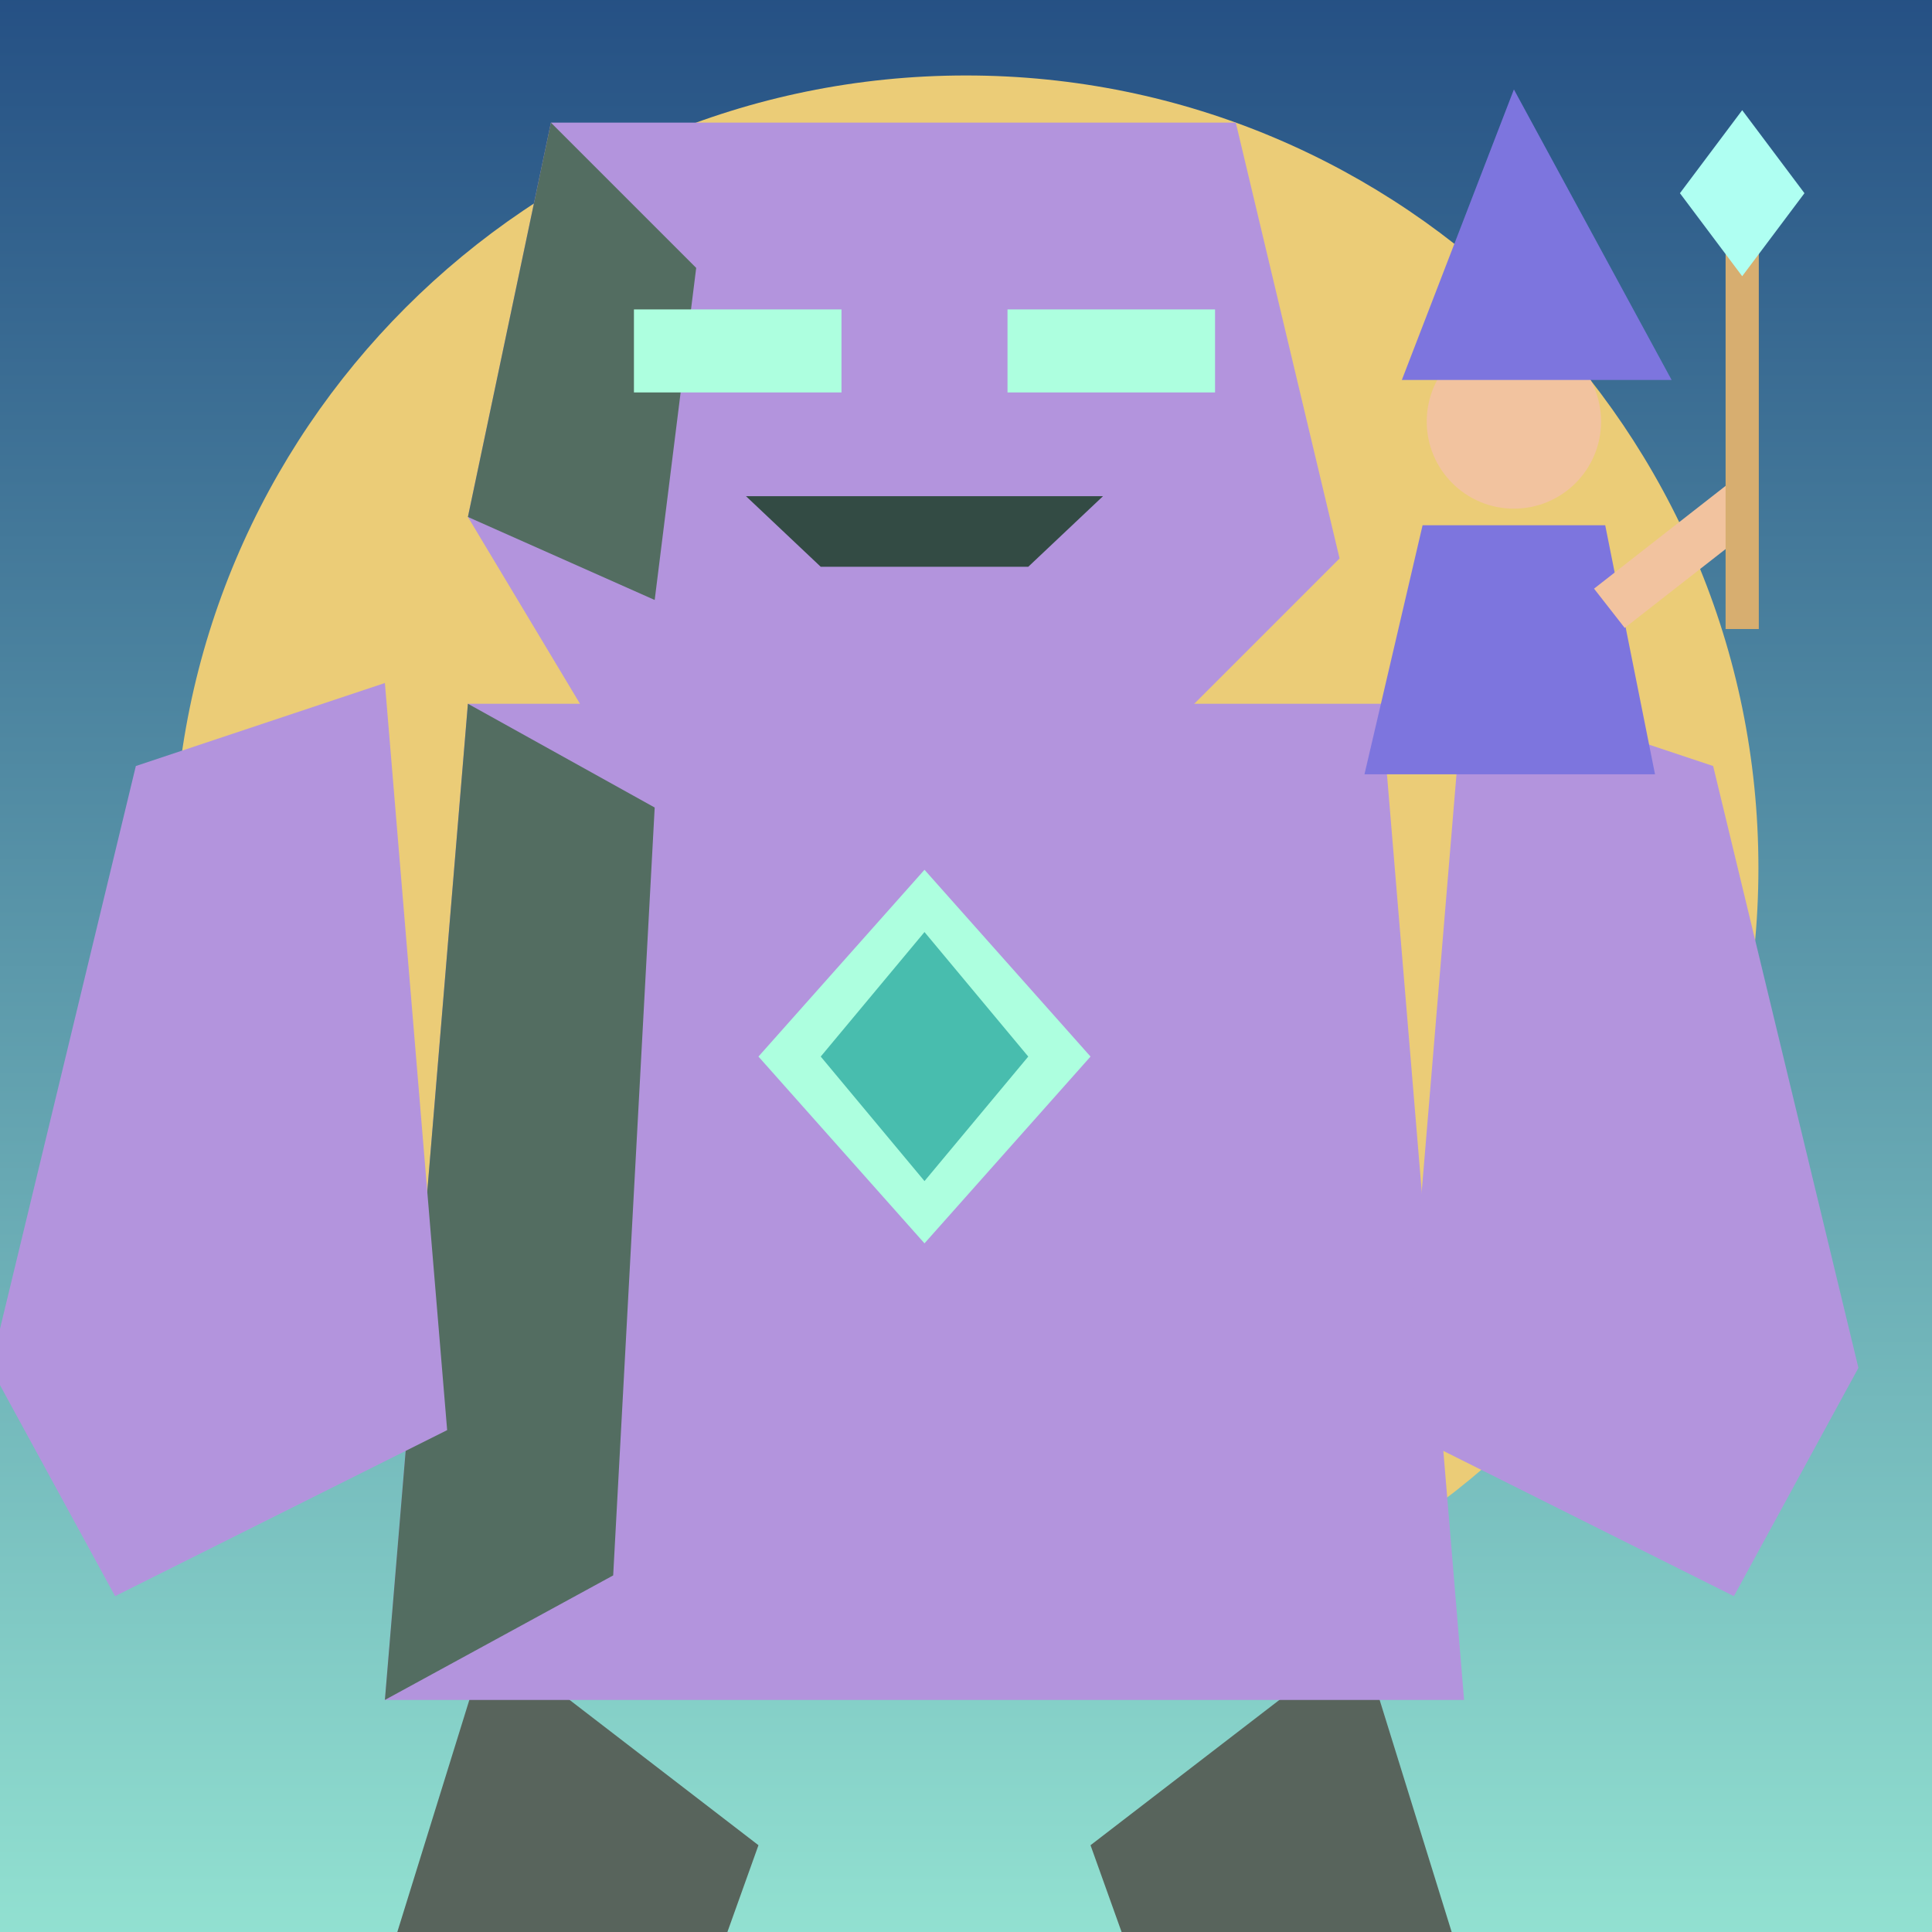
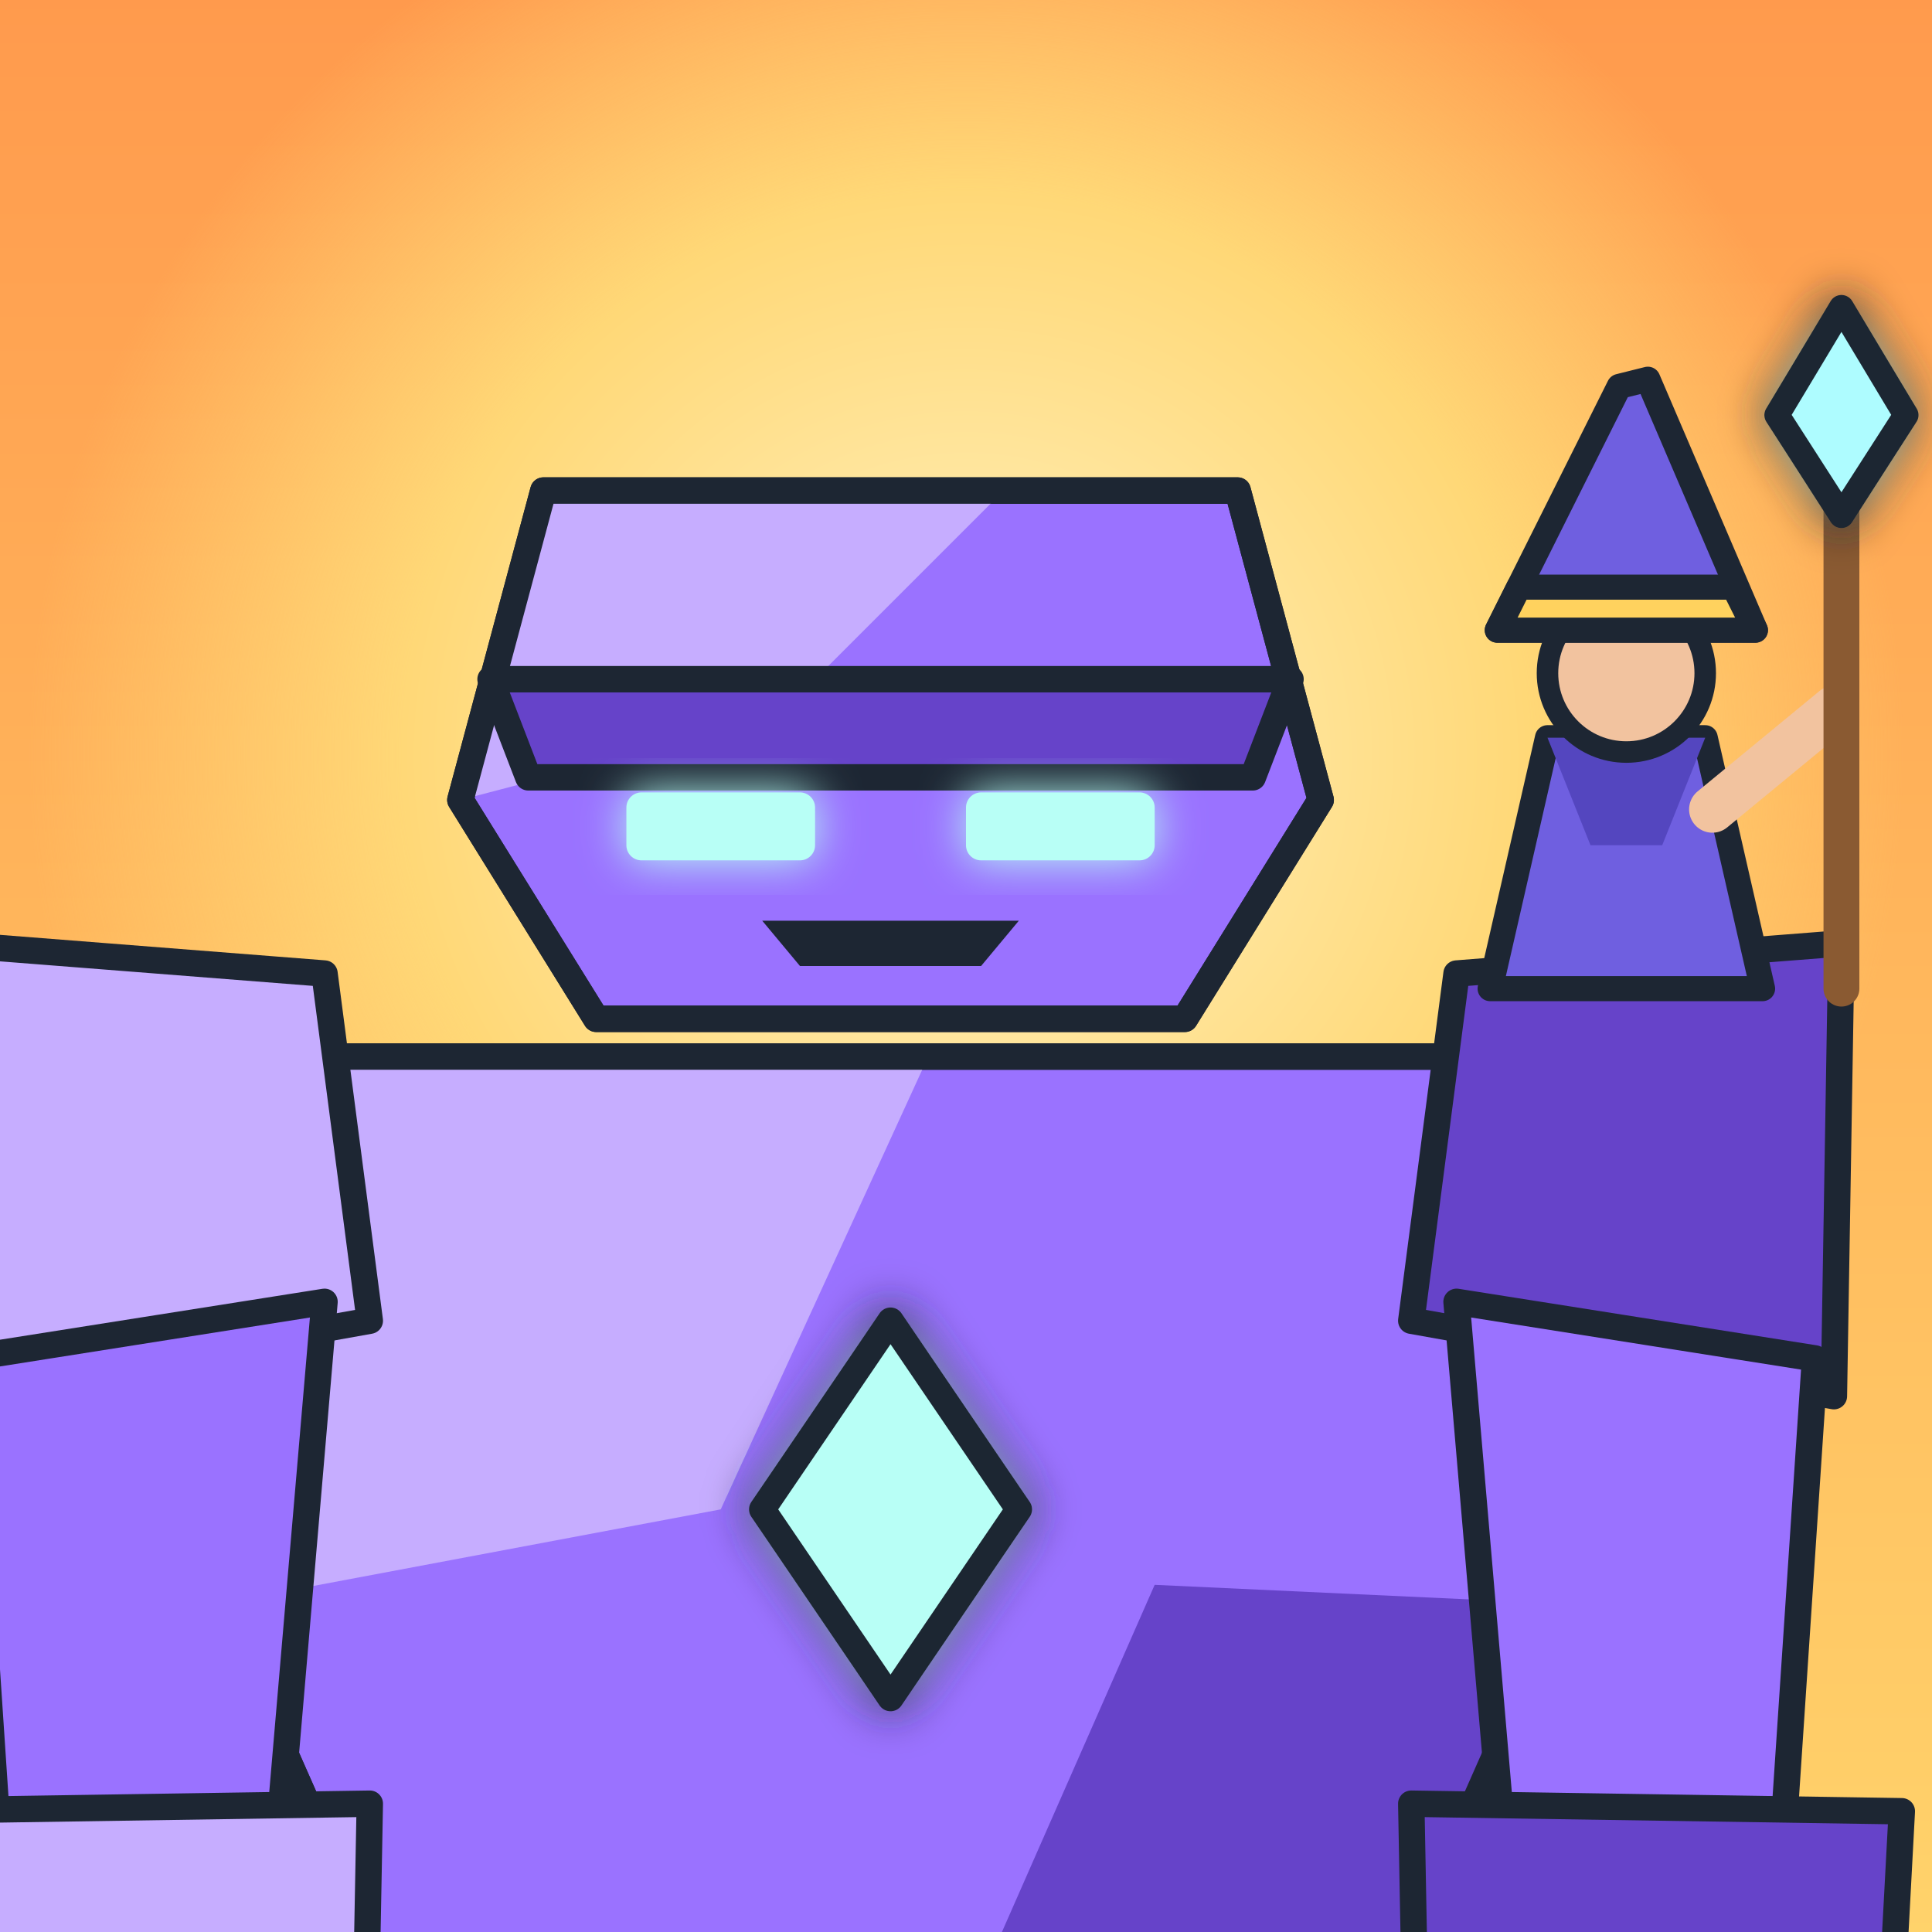
<svg xmlns="http://www.w3.org/2000/svg" width="512" height="512" viewBox="0 0 512 512">
  <defs>
-     <linearGradient id="sky" x2="0" y2="1">
-       <stop stop-color="#255084" />
-       <stop offset="1" stop-color="#92e1d1" />
+     <linearGradient id="sky" x1="0" y1="0" x2="0" y2="1">
+       <stop offset="0" stop-color="#ff9a4d" />
+       <stop offset="1" stop-color="#ffd36b" />
    </linearGradient>
+     <radialGradient id="sun">
+       <stop offset="0" stop-color="#fff3c4" />
+       <stop offset="0.6" stop-color="#ffd877" />
+       <stop offset="1" stop-color="#ffd877" stop-opacity="0" />
+     </radialGradient>
+     <filter id="glow" x="-50%" y="-50%" width="200%" height="200%">
+       <feGaussianBlur stdDeviation="6" result="b" />
+       <feMerge>
+         <feMergeNode in="b" />
+         <feMergeNode in="SourceGraphic" />
+       </feMerge>
+     </filter>
  </defs>
  <rect width="100%" height="100%" fill="url(#sky)" />
-   <circle cx="256" cy="230" r="210" fill="#ebcc77" />
-   <g transform="translate(245 390) scale(1.1)">
-     <path d="M-105 40L-150 185H-74L-40 90M105 40L150 185H74L40 90" fill="#58645c" />
-     <path d="M-110-185L110-185L130 55L-130 55Z" fill="#b394dd" />
-     <path d="M-110-185L-65-160L-75 25L-130 55Z" fill="#536d61" />
-     <path d="M-190-170L-130-190L-115-10L-195 30L-225-25Z" fill="#b394dd" />
-     <path d="M190-170L130-190L115-10L195 30L225-25Z" fill="#b394dd" />
-     <path d="M-90-325L75-325L100-220L60-180H-80L-110-230Z" fill="#b394dd" />
-     <path d="M-90-325L-55-290L-65-210L-110-230Z" fill="#536d61" />
-     <path d="M-70-280H-20V-260H-70ZM20-280H70V-260H20Z" fill="#adffdf" />
-     <path d="M-43-235H43L25-218H-25Z" fill="#334b44" />
-     <path d="M0-145L40-100L0-55L-40-100Z" fill="#adffdf" />
-     <path d="M0-130L25-100L0-70L-25-100Z" fill="#48bdae" />
-     <g transform="translate(142 -218)">
-       <circle cy="-35" r="21" fill="#f2c39f" />
-       <path d="M-27-45L0-115L38-45Z" fill="#7d75de" />
-       <path d="M-22-10L22-10L34 50H-36Z" fill="#7d75de" />
-       <path d="M23 10L55-15" stroke="#f2c39f" stroke-width="12" />
-       <path d="M55 15V-90" stroke="#d7ae70" stroke-width="8" />
-       <path d="M55-110L70-90L55-70L40-90Z" fill="#affff2" />
+   <circle cx="256" cy="200" r="250" fill="url(#sun)" />
+   <g transform="translate(236 690) scale(1.0)">
+     <polygon points="-100,-160 -28,-160 -22,-30 -112,-30" fill="#9a72ff" stroke="#1d2633" stroke-width="7" stroke-linejoin="round" />
+     <polygon points="-135,-38 -12,-38 -6,0 -142,0" fill="#c6adff" stroke="#1d2633" stroke-width="7" stroke-linejoin="round" />
+     <polygon points="100,-160 28,-160 22,-30 112,-30" fill="#9a72ff" stroke="#1d2633" stroke-width="7" stroke-linejoin="round" />
+     <polygon points="135,-38 12,-38 6,0 142,0" fill="#6643c9" stroke="#1d2633" stroke-width="7" stroke-linejoin="round" />
+     <polygon points="-155,-410 155,-410 178,-265 125,-145 -125,-145 -178,-265" fill="#9a72ff" stroke="#1d2633" stroke-width="7" stroke-linejoin="round" />
+     <polygon points="-155,-410 10,-410 -45,-290 -178,-265" fill="#c6adff" />
+     <polygon points="178,-265 125,-145 15,-145 70,-270" fill="#6643c9" />
+     <polygon points="-155,-410 155,-410 178,-265 125,-145 -125,-145 -178,-265" fill="none" stroke="#1d2633" stroke-width="7" stroke-linejoin="round" />
+     <g filter="url(#glow)">
+       <polygon points="0,-340 34,-290 0,-240 -34,-290" fill="#b8fff6" stroke="#1d2633" stroke-width="7" stroke-linejoin="round" />
+     </g>
+     <polygon points="-252,-440 -150,-432 -138,-340 -250,-320" fill="#c6adff" stroke="#1d2633" stroke-width="7" stroke-linejoin="round" />
+     <polygon points="-245,-330 -150,-345 -162,-205 -236,-195" fill="#9a72ff" stroke="#1d2633" stroke-width="7" stroke-linejoin="round" />
+     <polygon points="-268,-210 -138,-212 -140,-105 -262,-98" fill="#c6adff" stroke="#1d2633" stroke-width="7" stroke-linejoin="round" />
+     <polygon points="252,-440 150,-432 138,-340 250,-320" fill="#6643c9" stroke="#1d2633" stroke-width="7" stroke-linejoin="round" />
+     <polygon points="245,-330 150,-345 162,-205 236,-195" fill="#9a72ff" stroke="#1d2633" stroke-width="7" stroke-linejoin="round" />
+     <polygon points="268,-210 138,-212 140,-105 262,-98" fill="#6643c9" stroke="#1d2633" stroke-width="7" stroke-linejoin="round" />
+     <polygon points="-92,-560 92,-560 114,-478 78,-420 -78,-420 -114,-478" fill="#9a72ff" stroke="#1d2633" stroke-width="7" stroke-linejoin="round" />
+     <polygon points="-92,-560 30,-560 -30,-500 -114,-478" fill="#c6adff" />
+     <polygon points="-92,-560 92,-560 114,-478 78,-420 -78,-420 -114,-478" fill="none" stroke="#1d2633" stroke-width="7" stroke-linejoin="round" />
+     <polygon points="-106,-510 106,-510 96,-484 -96,-484" fill="#6643c9" stroke="#1d2633" stroke-width="7" stroke-linejoin="round" />
+     <g filter="url(#glow)">
+       <rect x="-70" y="-480" width="50" height="18" rx="4" fill="#b8fff6" />
+       <rect x="20" y="-480" width="50" height="18" rx="4" fill="#b8fff6" />
+     </g>
+     <polygon points="-34,-446 34,-446 24,-434 -24,-434" fill="#1d2633" />
+     <g transform="translate(195 -428) scale(0.95)">
+       <polygon points="-38,0 38,0 22,-70 -22,-70" fill="#6f5fe0" stroke="#1d2633" stroke-width="7" stroke-linejoin="round" />
+       <polygon points="-22,-70 22,-70 10,-40 -10,-40" fill="#5446bf" />
+       <circle cx="0" cy="-88" r="22" fill="#f2c39f" stroke="#1d2633" stroke-width="6" />
+       <polygon points="-36,-100 36,-100 6,-170 -2,-168" fill="#6f5fe0" stroke="#1d2633" stroke-width="7" stroke-linejoin="round" />
+       <polygon points="-36,-100 36,-100 30,-112 -30,-112" fill="#ffd25e" stroke="#1d2633" stroke-width="7" stroke-linejoin="round" />
+       <path d="M24 -50 L58 -78" stroke="#f2c39f" stroke-width="13" stroke-linecap="round" />
+       <path d="M60 0 V-150" stroke="#8a5a32" stroke-width="10" stroke-linecap="round" />
+       <g filter="url(#glow)">
+         <polygon points="60,-190 78,-160 60,-132 42,-160" fill="#aefcff" stroke="#1d2633" stroke-width="7" stroke-linejoin="round" />
+       </g>
    </g>
  </g>
</svg>
